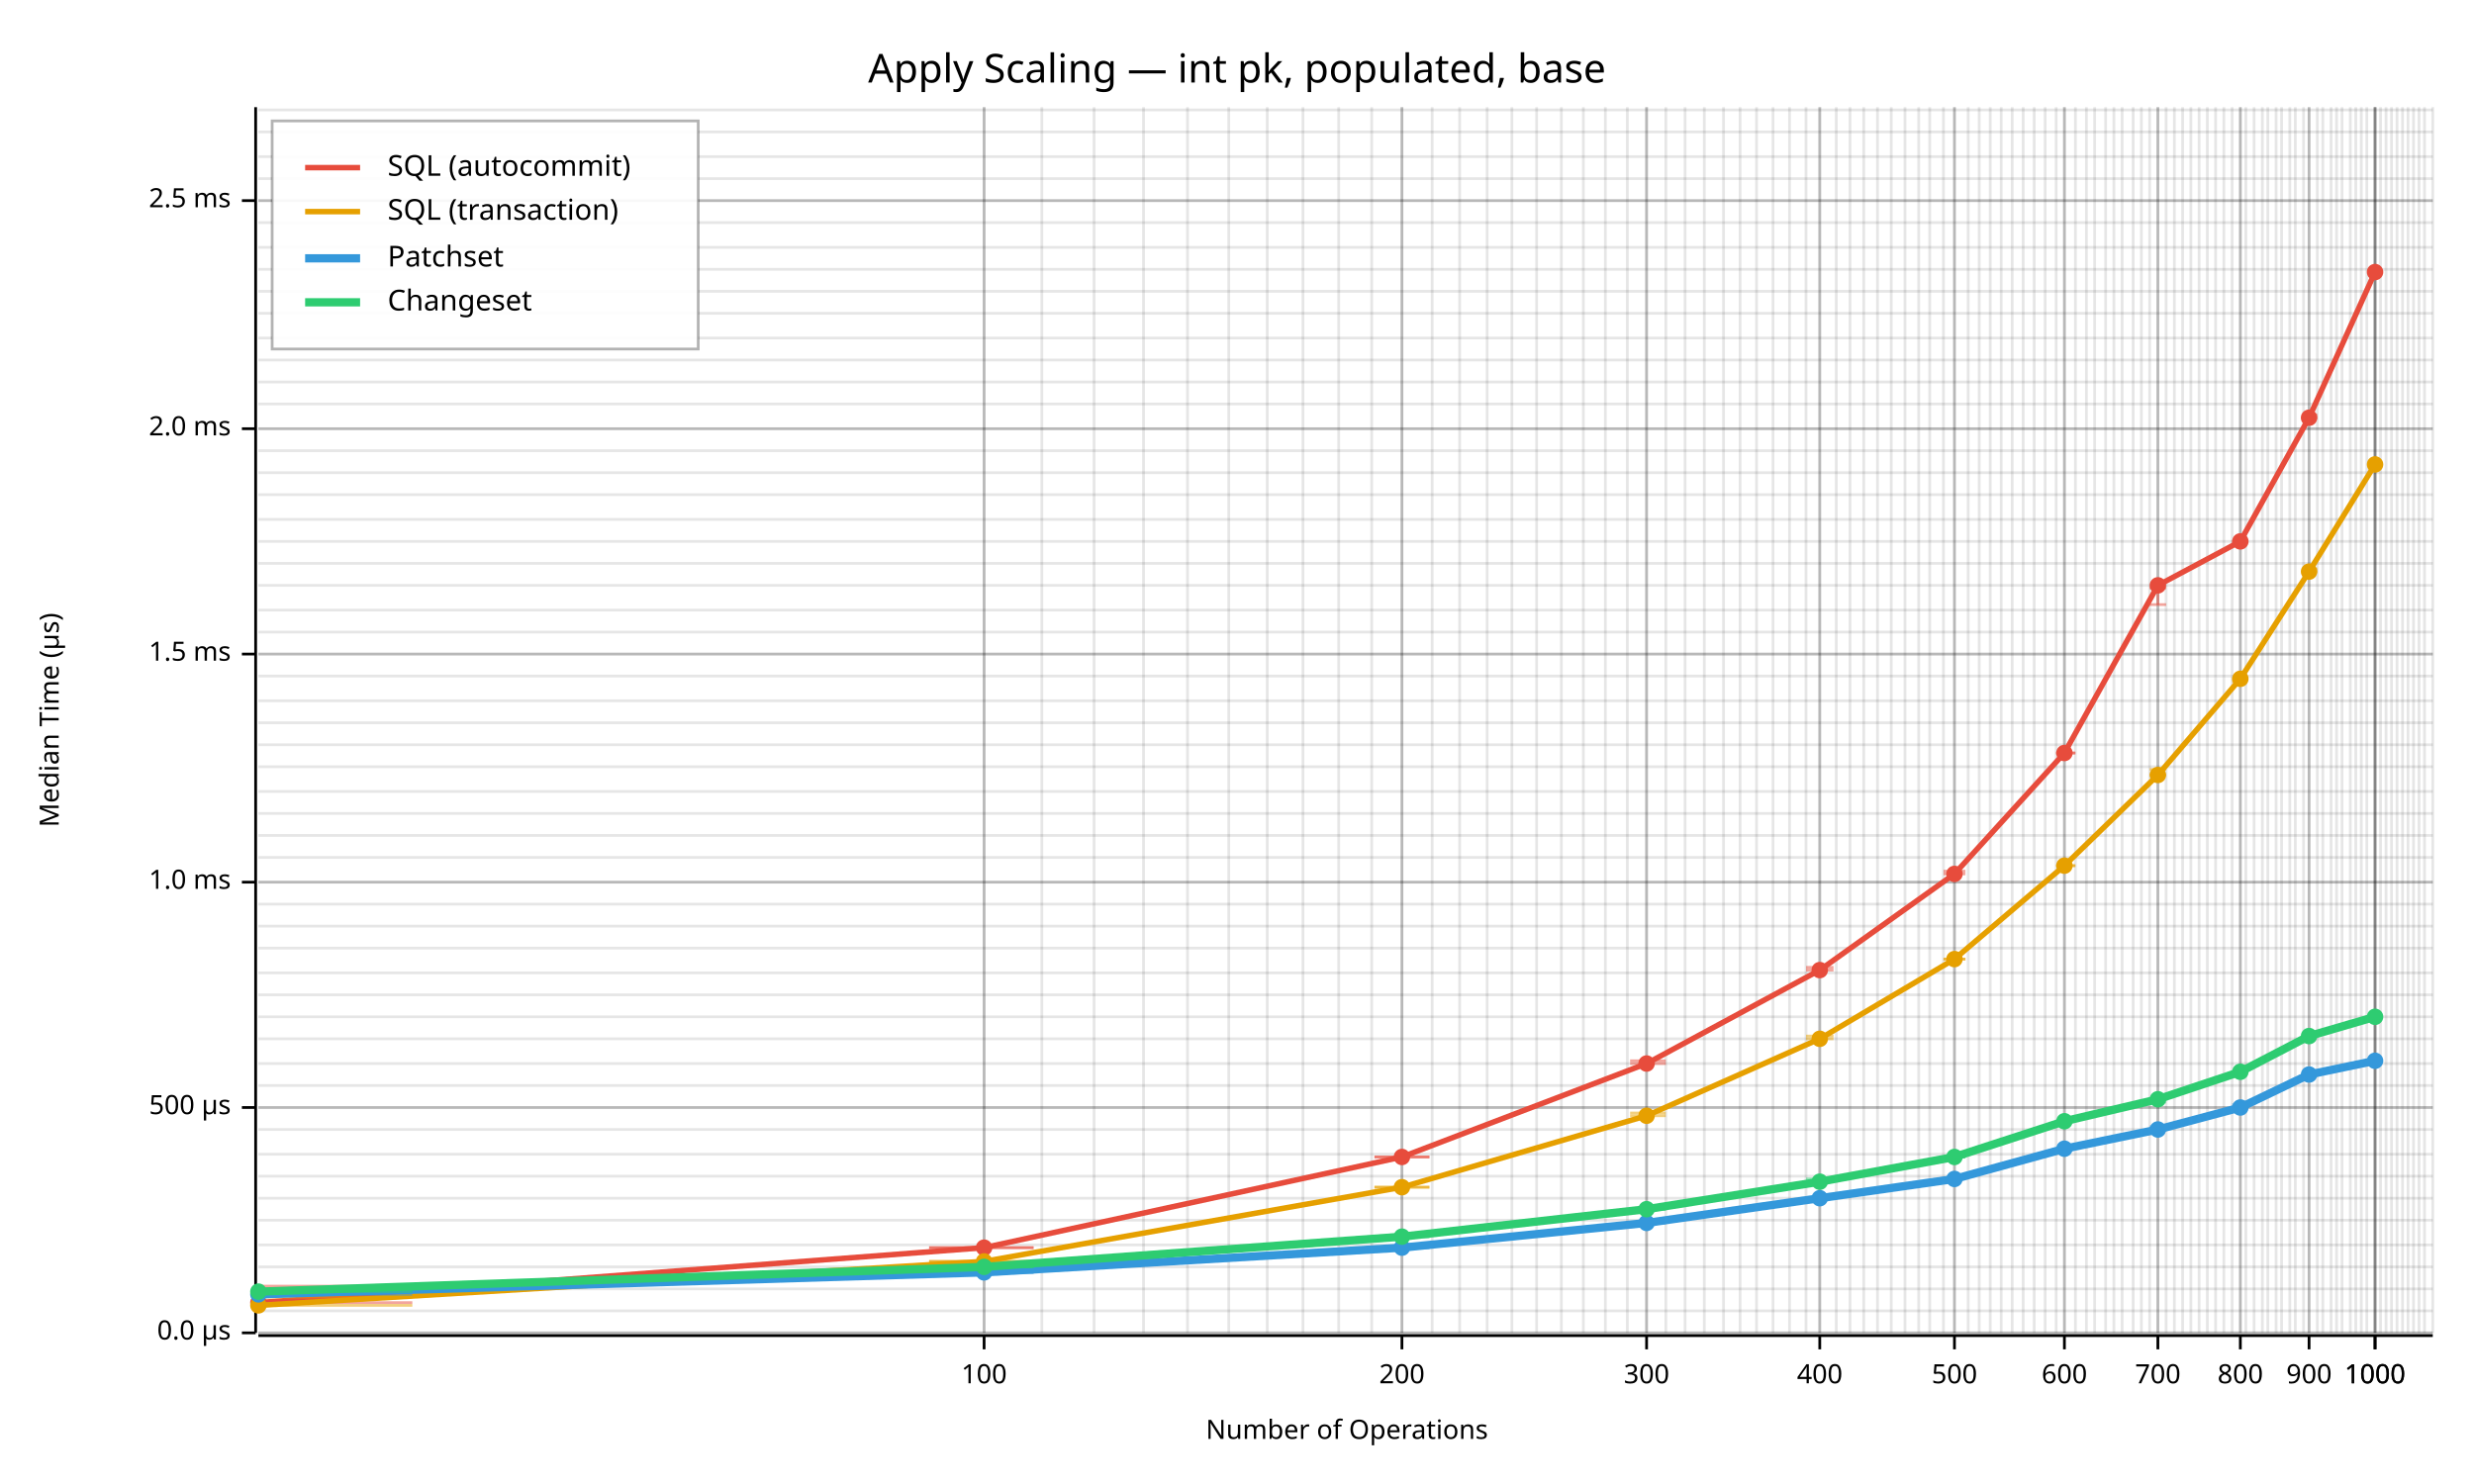
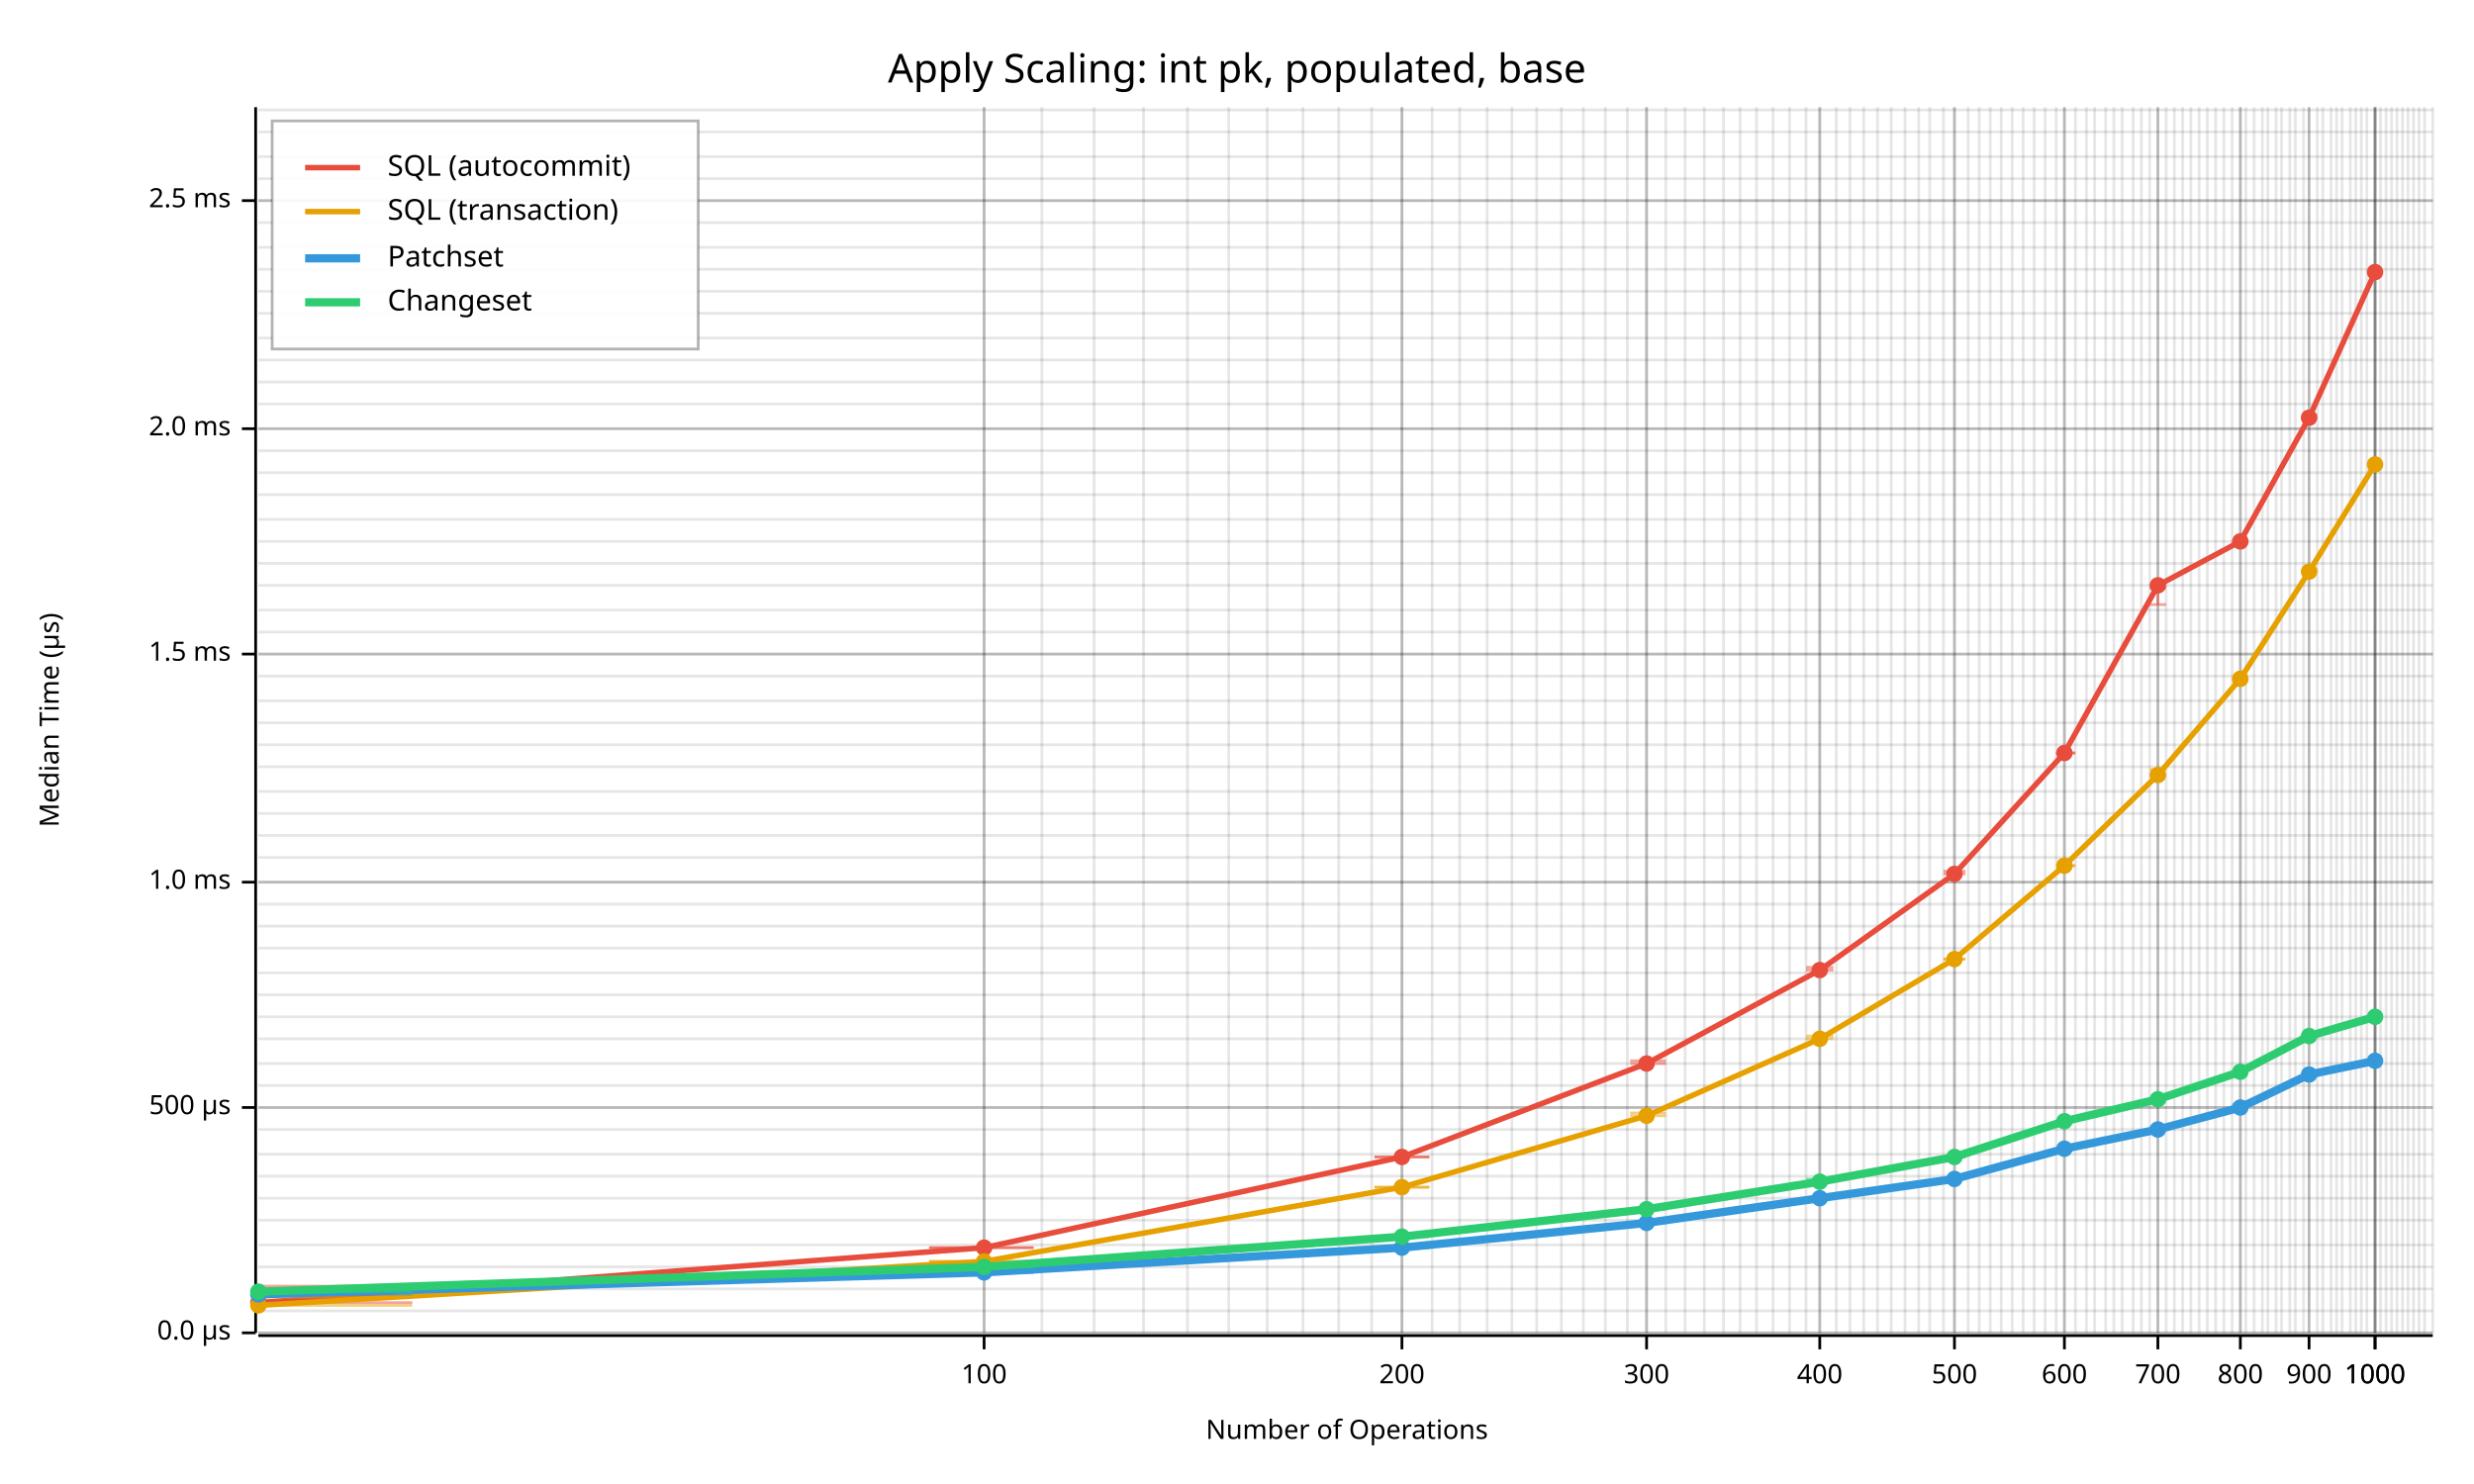
<svg xmlns="http://www.w3.org/2000/svg" width="900" height="540" viewBox="0 0 900 540">
  <rect x="0" y="0" width="900" height="540" opacity="1" fill="#FFFFFF" stroke="none" />
  <text x="450" y="19" dy="0.76em" text-anchor="middle" font-family="sans-serif" font-size="14.516" opacity="1" fill="#000000">
- Apply Scaling — int pk, populated, base
+ Apply Scaling: int pk, populated, base
</text>
  <line opacity="0.1" stroke="#000000" stroke-width="1" x1="358" y1="485" x2="358" y2="39" />
  <line opacity="0.1" stroke="#000000" stroke-width="1" x1="379" y1="485" x2="379" y2="39" />
  <line opacity="0.1" stroke="#000000" stroke-width="1" x1="398" y1="485" x2="398" y2="39" />
  <line opacity="0.1" stroke="#000000" stroke-width="1" x1="416" y1="485" x2="416" y2="39" />
  <line opacity="0.1" stroke="#000000" stroke-width="1" x1="432" y1="485" x2="432" y2="39" />
  <line opacity="0.1" stroke="#000000" stroke-width="1" x1="447" y1="485" x2="447" y2="39" />
  <line opacity="0.1" stroke="#000000" stroke-width="1" x1="461" y1="485" x2="461" y2="39" />
  <line opacity="0.1" stroke="#000000" stroke-width="1" x1="474" y1="485" x2="474" y2="39" />
  <line opacity="0.1" stroke="#000000" stroke-width="1" x1="487" y1="485" x2="487" y2="39" />
  <line opacity="0.1" stroke="#000000" stroke-width="1" x1="499" y1="485" x2="499" y2="39" />
  <line opacity="0.1" stroke="#000000" stroke-width="1" x1="510" y1="485" x2="510" y2="39" />
  <line opacity="0.1" stroke="#000000" stroke-width="1" x1="521" y1="485" x2="521" y2="39" />
  <line opacity="0.1" stroke="#000000" stroke-width="1" x1="531" y1="485" x2="531" y2="39" />
  <line opacity="0.1" stroke="#000000" stroke-width="1" x1="541" y1="485" x2="541" y2="39" />
  <line opacity="0.1" stroke="#000000" stroke-width="1" x1="550" y1="485" x2="550" y2="39" />
  <line opacity="0.1" stroke="#000000" stroke-width="1" x1="559" y1="485" x2="559" y2="39" />
  <line opacity="0.1" stroke="#000000" stroke-width="1" x1="568" y1="485" x2="568" y2="39" />
  <line opacity="0.1" stroke="#000000" stroke-width="1" x1="576" y1="485" x2="576" y2="39" />
  <line opacity="0.1" stroke="#000000" stroke-width="1" x1="584" y1="485" x2="584" y2="39" />
  <line opacity="0.1" stroke="#000000" stroke-width="1" x1="592" y1="485" x2="592" y2="39" />
  <line opacity="0.1" stroke="#000000" stroke-width="1" x1="599" y1="485" x2="599" y2="39" />
  <line opacity="0.1" stroke="#000000" stroke-width="1" x1="606" y1="485" x2="606" y2="39" />
  <line opacity="0.1" stroke="#000000" stroke-width="1" x1="613" y1="485" x2="613" y2="39" />
  <line opacity="0.1" stroke="#000000" stroke-width="1" x1="620" y1="485" x2="620" y2="39" />
  <line opacity="0.1" stroke="#000000" stroke-width="1" x1="627" y1="485" x2="627" y2="39" />
  <line opacity="0.1" stroke="#000000" stroke-width="1" x1="633" y1="485" x2="633" y2="39" />
  <line opacity="0.1" stroke="#000000" stroke-width="1" x1="639" y1="485" x2="639" y2="39" />
  <line opacity="0.1" stroke="#000000" stroke-width="1" x1="645" y1="485" x2="645" y2="39" />
  <line opacity="0.1" stroke="#000000" stroke-width="1" x1="651" y1="485" x2="651" y2="39" />
  <line opacity="0.1" stroke="#000000" stroke-width="1" x1="657" y1="485" x2="657" y2="39" />
  <line opacity="0.1" stroke="#000000" stroke-width="1" x1="662" y1="485" x2="662" y2="39" />
  <line opacity="0.1" stroke="#000000" stroke-width="1" x1="668" y1="485" x2="668" y2="39" />
  <line opacity="0.1" stroke="#000000" stroke-width="1" x1="673" y1="485" x2="673" y2="39" />
  <line opacity="0.1" stroke="#000000" stroke-width="1" x1="678" y1="485" x2="678" y2="39" />
  <line opacity="0.1" stroke="#000000" stroke-width="1" x1="683" y1="485" x2="683" y2="39" />
  <line opacity="0.1" stroke="#000000" stroke-width="1" x1="688" y1="485" x2="688" y2="39" />
  <line opacity="0.1" stroke="#000000" stroke-width="1" x1="693" y1="485" x2="693" y2="39" />
  <line opacity="0.1" stroke="#000000" stroke-width="1" x1="698" y1="485" x2="698" y2="39" />
  <line opacity="0.1" stroke="#000000" stroke-width="1" x1="702" y1="485" x2="702" y2="39" />
  <line opacity="0.1" stroke="#000000" stroke-width="1" x1="707" y1="485" x2="707" y2="39" />
  <line opacity="0.1" stroke="#000000" stroke-width="1" x1="711" y1="485" x2="711" y2="39" />
  <line opacity="0.1" stroke="#000000" stroke-width="1" x1="716" y1="485" x2="716" y2="39" />
  <line opacity="0.1" stroke="#000000" stroke-width="1" x1="720" y1="485" x2="720" y2="39" />
  <line opacity="0.1" stroke="#000000" stroke-width="1" x1="724" y1="485" x2="724" y2="39" />
  <line opacity="0.1" stroke="#000000" stroke-width="1" x1="728" y1="485" x2="728" y2="39" />
  <line opacity="0.1" stroke="#000000" stroke-width="1" x1="732" y1="485" x2="732" y2="39" />
  <line opacity="0.1" stroke="#000000" stroke-width="1" x1="736" y1="485" x2="736" y2="39" />
  <line opacity="0.1" stroke="#000000" stroke-width="1" x1="740" y1="485" x2="740" y2="39" />
  <line opacity="0.1" stroke="#000000" stroke-width="1" x1="744" y1="485" x2="744" y2="39" />
  <line opacity="0.1" stroke="#000000" stroke-width="1" x1="748" y1="485" x2="748" y2="39" />
  <line opacity="0.1" stroke="#000000" stroke-width="1" x1="751" y1="485" x2="751" y2="39" />
  <line opacity="0.1" stroke="#000000" stroke-width="1" x1="755" y1="485" x2="755" y2="39" />
  <line opacity="0.1" stroke="#000000" stroke-width="1" x1="759" y1="485" x2="759" y2="39" />
  <line opacity="0.1" stroke="#000000" stroke-width="1" x1="762" y1="485" x2="762" y2="39" />
  <line opacity="0.1" stroke="#000000" stroke-width="1" x1="766" y1="485" x2="766" y2="39" />
  <line opacity="0.1" stroke="#000000" stroke-width="1" x1="769" y1="485" x2="769" y2="39" />
  <line opacity="0.1" stroke="#000000" stroke-width="1" x1="772" y1="485" x2="772" y2="39" />
  <line opacity="0.1" stroke="#000000" stroke-width="1" x1="776" y1="485" x2="776" y2="39" />
  <line opacity="0.1" stroke="#000000" stroke-width="1" x1="779" y1="485" x2="779" y2="39" />
  <line opacity="0.1" stroke="#000000" stroke-width="1" x1="782" y1="485" x2="782" y2="39" />
  <line opacity="0.1" stroke="#000000" stroke-width="1" x1="785" y1="485" x2="785" y2="39" />
  <line opacity="0.1" stroke="#000000" stroke-width="1" x1="788" y1="485" x2="788" y2="39" />
  <line opacity="0.1" stroke="#000000" stroke-width="1" x1="791" y1="485" x2="791" y2="39" />
  <line opacity="0.1" stroke="#000000" stroke-width="1" x1="794" y1="485" x2="794" y2="39" />
  <line opacity="0.1" stroke="#000000" stroke-width="1" x1="797" y1="485" x2="797" y2="39" />
  <line opacity="0.1" stroke="#000000" stroke-width="1" x1="800" y1="485" x2="800" y2="39" />
  <line opacity="0.1" stroke="#000000" stroke-width="1" x1="803" y1="485" x2="803" y2="39" />
  <line opacity="0.1" stroke="#000000" stroke-width="1" x1="806" y1="485" x2="806" y2="39" />
  <line opacity="0.1" stroke="#000000" stroke-width="1" x1="809" y1="485" x2="809" y2="39" />
  <line opacity="0.1" stroke="#000000" stroke-width="1" x1="812" y1="485" x2="812" y2="39" />
  <line opacity="0.1" stroke="#000000" stroke-width="1" x1="815" y1="485" x2="815" y2="39" />
  <line opacity="0.1" stroke="#000000" stroke-width="1" x1="817" y1="485" x2="817" y2="39" />
  <line opacity="0.1" stroke="#000000" stroke-width="1" x1="820" y1="485" x2="820" y2="39" />
  <line opacity="0.1" stroke="#000000" stroke-width="1" x1="823" y1="485" x2="823" y2="39" />
  <line opacity="0.1" stroke="#000000" stroke-width="1" x1="825" y1="485" x2="825" y2="39" />
  <line opacity="0.1" stroke="#000000" stroke-width="1" x1="828" y1="485" x2="828" y2="39" />
  <line opacity="0.1" stroke="#000000" stroke-width="1" x1="830" y1="485" x2="830" y2="39" />
  <line opacity="0.1" stroke="#000000" stroke-width="1" x1="833" y1="485" x2="833" y2="39" />
  <line opacity="0.1" stroke="#000000" stroke-width="1" x1="835" y1="485" x2="835" y2="39" />
  <line opacity="0.1" stroke="#000000" stroke-width="1" x1="838" y1="485" x2="838" y2="39" />
  <line opacity="0.1" stroke="#000000" stroke-width="1" x1="840" y1="485" x2="840" y2="39" />
  <line opacity="0.1" stroke="#000000" stroke-width="1" x1="843" y1="485" x2="843" y2="39" />
  <line opacity="0.1" stroke="#000000" stroke-width="1" x1="845" y1="485" x2="845" y2="39" />
  <line opacity="0.1" stroke="#000000" stroke-width="1" x1="848" y1="485" x2="848" y2="39" />
  <line opacity="0.1" stroke="#000000" stroke-width="1" x1="850" y1="485" x2="850" y2="39" />
  <line opacity="0.1" stroke="#000000" stroke-width="1" x1="852" y1="485" x2="852" y2="39" />
  <line opacity="0.1" stroke="#000000" stroke-width="1" x1="855" y1="485" x2="855" y2="39" />
  <line opacity="0.1" stroke="#000000" stroke-width="1" x1="857" y1="485" x2="857" y2="39" />
  <line opacity="0.1" stroke="#000000" stroke-width="1" x1="859" y1="485" x2="859" y2="39" />
  <line opacity="0.1" stroke="#000000" stroke-width="1" x1="861" y1="485" x2="861" y2="39" />
  <line opacity="0.1" stroke="#000000" stroke-width="1" x1="864" y1="485" x2="864" y2="39" />
  <line opacity="0.1" stroke="#000000" stroke-width="1" x1="866" y1="485" x2="866" y2="39" />
  <line opacity="0.1" stroke="#000000" stroke-width="1" x1="868" y1="485" x2="868" y2="39" />
  <line opacity="0.1" stroke="#000000" stroke-width="1" x1="870" y1="485" x2="870" y2="39" />
  <line opacity="0.1" stroke="#000000" stroke-width="1" x1="872" y1="485" x2="872" y2="39" />
  <line opacity="0.1" stroke="#000000" stroke-width="1" x1="874" y1="485" x2="874" y2="39" />
  <line opacity="0.1" stroke="#000000" stroke-width="1" x1="876" y1="485" x2="876" y2="39" />
  <line opacity="0.1" stroke="#000000" stroke-width="1" x1="878" y1="485" x2="878" y2="39" />
  <line opacity="0.1" stroke="#000000" stroke-width="1" x1="880" y1="485" x2="880" y2="39" />
  <line opacity="0.1" stroke="#000000" stroke-width="1" x1="882" y1="485" x2="882" y2="39" />
  <line opacity="0.1" stroke="#000000" stroke-width="1" x1="864" y1="485" x2="864" y2="39" />
  <line opacity="0.1" stroke="#000000" stroke-width="1" x1="885" y1="485" x2="885" y2="39" />
  <line opacity="0.1" stroke="#000000" stroke-width="1" x1="94" y1="485" x2="885" y2="485" />
  <line opacity="0.1" stroke="#000000" stroke-width="1" x1="94" y1="477" x2="885" y2="477" />
  <line opacity="0.1" stroke="#000000" stroke-width="1" x1="94" y1="469" x2="885" y2="469" />
  <line opacity="0.1" stroke="#000000" stroke-width="1" x1="94" y1="461" x2="885" y2="461" />
  <line opacity="0.1" stroke="#000000" stroke-width="1" x1="94" y1="453" x2="885" y2="453" />
  <line opacity="0.1" stroke="#000000" stroke-width="1" x1="94" y1="444" x2="885" y2="444" />
  <line opacity="0.1" stroke="#000000" stroke-width="1" x1="94" y1="436" x2="885" y2="436" />
  <line opacity="0.1" stroke="#000000" stroke-width="1" x1="94" y1="428" x2="885" y2="428" />
  <line opacity="0.1" stroke="#000000" stroke-width="1" x1="94" y1="420" x2="885" y2="420" />
  <line opacity="0.1" stroke="#000000" stroke-width="1" x1="94" y1="411" x2="885" y2="411" />
  <line opacity="0.1" stroke="#000000" stroke-width="1" x1="94" y1="403" x2="885" y2="403" />
  <line opacity="0.1" stroke="#000000" stroke-width="1" x1="94" y1="395" x2="885" y2="395" />
  <line opacity="0.1" stroke="#000000" stroke-width="1" x1="94" y1="387" x2="885" y2="387" />
  <line opacity="0.1" stroke="#000000" stroke-width="1" x1="94" y1="378" x2="885" y2="378" />
  <line opacity="0.1" stroke="#000000" stroke-width="1" x1="94" y1="370" x2="885" y2="370" />
  <line opacity="0.1" stroke="#000000" stroke-width="1" x1="94" y1="362" x2="885" y2="362" />
  <line opacity="0.1" stroke="#000000" stroke-width="1" x1="94" y1="354" x2="885" y2="354" />
  <line opacity="0.1" stroke="#000000" stroke-width="1" x1="94" y1="345" x2="885" y2="345" />
  <line opacity="0.1" stroke="#000000" stroke-width="1" x1="94" y1="337" x2="885" y2="337" />
  <line opacity="0.1" stroke="#000000" stroke-width="1" x1="94" y1="329" x2="885" y2="329" />
  <line opacity="0.1" stroke="#000000" stroke-width="1" x1="94" y1="321" x2="885" y2="321" />
  <line opacity="0.1" stroke="#000000" stroke-width="1" x1="94" y1="312" x2="885" y2="312" />
  <line opacity="0.1" stroke="#000000" stroke-width="1" x1="94" y1="304" x2="885" y2="304" />
  <line opacity="0.1" stroke="#000000" stroke-width="1" x1="94" y1="296" x2="885" y2="296" />
  <line opacity="0.1" stroke="#000000" stroke-width="1" x1="94" y1="288" x2="885" y2="288" />
  <line opacity="0.1" stroke="#000000" stroke-width="1" x1="94" y1="279" x2="885" y2="279" />
  <line opacity="0.1" stroke="#000000" stroke-width="1" x1="94" y1="271" x2="885" y2="271" />
  <line opacity="0.1" stroke="#000000" stroke-width="1" x1="94" y1="263" x2="885" y2="263" />
  <line opacity="0.1" stroke="#000000" stroke-width="1" x1="94" y1="255" x2="885" y2="255" />
  <line opacity="0.1" stroke="#000000" stroke-width="1" x1="94" y1="246" x2="885" y2="246" />
  <line opacity="0.1" stroke="#000000" stroke-width="1" x1="94" y1="238" x2="885" y2="238" />
  <line opacity="0.1" stroke="#000000" stroke-width="1" x1="94" y1="230" x2="885" y2="230" />
  <line opacity="0.1" stroke="#000000" stroke-width="1" x1="94" y1="222" x2="885" y2="222" />
  <line opacity="0.1" stroke="#000000" stroke-width="1" x1="94" y1="213" x2="885" y2="213" />
  <line opacity="0.1" stroke="#000000" stroke-width="1" x1="94" y1="205" x2="885" y2="205" />
  <line opacity="0.1" stroke="#000000" stroke-width="1" x1="94" y1="197" x2="885" y2="197" />
  <line opacity="0.1" stroke="#000000" stroke-width="1" x1="94" y1="189" x2="885" y2="189" />
  <line opacity="0.1" stroke="#000000" stroke-width="1" x1="94" y1="180" x2="885" y2="180" />
  <line opacity="0.1" stroke="#000000" stroke-width="1" x1="94" y1="172" x2="885" y2="172" />
  <line opacity="0.1" stroke="#000000" stroke-width="1" x1="94" y1="164" x2="885" y2="164" />
  <line opacity="0.1" stroke="#000000" stroke-width="1" x1="94" y1="156" x2="885" y2="156" />
  <line opacity="0.1" stroke="#000000" stroke-width="1" x1="94" y1="147" x2="885" y2="147" />
  <line opacity="0.1" stroke="#000000" stroke-width="1" x1="94" y1="139" x2="885" y2="139" />
  <line opacity="0.1" stroke="#000000" stroke-width="1" x1="94" y1="131" x2="885" y2="131" />
  <line opacity="0.1" stroke="#000000" stroke-width="1" x1="94" y1="123" x2="885" y2="123" />
  <line opacity="0.1" stroke="#000000" stroke-width="1" x1="94" y1="114" x2="885" y2="114" />
  <line opacity="0.1" stroke="#000000" stroke-width="1" x1="94" y1="106" x2="885" y2="106" />
  <line opacity="0.1" stroke="#000000" stroke-width="1" x1="94" y1="98" x2="885" y2="98" />
  <line opacity="0.1" stroke="#000000" stroke-width="1" x1="94" y1="90" x2="885" y2="90" />
  <line opacity="0.1" stroke="#000000" stroke-width="1" x1="94" y1="81" x2="885" y2="81" />
  <line opacity="0.1" stroke="#000000" stroke-width="1" x1="94" y1="73" x2="885" y2="73" />
  <line opacity="0.1" stroke="#000000" stroke-width="1" x1="94" y1="65" x2="885" y2="65" />
  <line opacity="0.1" stroke="#000000" stroke-width="1" x1="94" y1="57" x2="885" y2="57" />
  <line opacity="0.1" stroke="#000000" stroke-width="1" x1="94" y1="48" x2="885" y2="48" />
  <line opacity="0.1" stroke="#000000" stroke-width="1" x1="94" y1="40" x2="885" y2="40" />
  <text x="14" y="262" dy="0.76em" text-anchor="middle" font-family="sans-serif" font-size="9.677" opacity="1" fill="#000000" transform="rotate(270, 14, 262)">
Median Time (µs)
</text>
  <text x="490" y="526" dy="-0.5ex" text-anchor="middle" font-family="sans-serif" font-size="9.677" opacity="1" fill="#000000">
Number of Operations
</text>
  <line opacity="0.2" stroke="#000000" stroke-width="1" x1="358" y1="485" x2="358" y2="39" />
  <line opacity="0.2" stroke="#000000" stroke-width="1" x1="510" y1="485" x2="510" y2="39" />
  <line opacity="0.2" stroke="#000000" stroke-width="1" x1="599" y1="485" x2="599" y2="39" />
  <line opacity="0.2" stroke="#000000" stroke-width="1" x1="662" y1="485" x2="662" y2="39" />
  <line opacity="0.2" stroke="#000000" stroke-width="1" x1="711" y1="485" x2="711" y2="39" />
  <line opacity="0.2" stroke="#000000" stroke-width="1" x1="751" y1="485" x2="751" y2="39" />
  <line opacity="0.2" stroke="#000000" stroke-width="1" x1="785" y1="485" x2="785" y2="39" />
  <line opacity="0.2" stroke="#000000" stroke-width="1" x1="815" y1="485" x2="815" y2="39" />
  <line opacity="0.2" stroke="#000000" stroke-width="1" x1="840" y1="485" x2="840" y2="39" />
  <line opacity="0.2" stroke="#000000" stroke-width="1" x1="864" y1="485" x2="864" y2="39" />
  <line opacity="0.2" stroke="#000000" stroke-width="1" x1="864" y1="485" x2="864" y2="39" />
  <line opacity="0.2" stroke="#000000" stroke-width="1" x1="94" y1="485" x2="885" y2="485" />
  <line opacity="0.2" stroke="#000000" stroke-width="1" x1="94" y1="403" x2="885" y2="403" />
  <line opacity="0.2" stroke="#000000" stroke-width="1" x1="94" y1="321" x2="885" y2="321" />
  <line opacity="0.2" stroke="#000000" stroke-width="1" x1="94" y1="238" x2="885" y2="238" />
  <line opacity="0.2" stroke="#000000" stroke-width="1" x1="94" y1="156" x2="885" y2="156" />
  <line opacity="0.2" stroke="#000000" stroke-width="1" x1="94" y1="73" x2="885" y2="73" />
  <polyline fill="none" opacity="1" stroke="#000000" stroke-width="1" points="93,39 93,485 " />
  <text x="84" y="485" dy="0.5ex" text-anchor="end" font-family="sans-serif" font-size="9.677" opacity="1" fill="#000000">
0.0 µs
</text>
  <polyline fill="none" opacity="1" stroke="#000000" stroke-width="1" points="88,485 93,485 " />
  <text x="84" y="403" dy="0.5ex" text-anchor="end" font-family="sans-serif" font-size="9.677" opacity="1" fill="#000000">
500 µs
</text>
  <polyline fill="none" opacity="1" stroke="#000000" stroke-width="1" points="88,403 93,403 " />
  <text x="84" y="321" dy="0.5ex" text-anchor="end" font-family="sans-serif" font-size="9.677" opacity="1" fill="#000000">
1.0 ms
</text>
  <polyline fill="none" opacity="1" stroke="#000000" stroke-width="1" points="88,321 93,321 " />
  <text x="84" y="238" dy="0.5ex" text-anchor="end" font-family="sans-serif" font-size="9.677" opacity="1" fill="#000000">
1.5 ms
</text>
  <polyline fill="none" opacity="1" stroke="#000000" stroke-width="1" points="88,238 93,238 " />
  <text x="84" y="156" dy="0.5ex" text-anchor="end" font-family="sans-serif" font-size="9.677" opacity="1" fill="#000000">
2.0 ms
</text>
  <polyline fill="none" opacity="1" stroke="#000000" stroke-width="1" points="88,156 93,156 " />
  <text x="84" y="73" dy="0.5ex" text-anchor="end" font-family="sans-serif" font-size="9.677" opacity="1" fill="#000000">
2.5 ms
</text>
  <polyline fill="none" opacity="1" stroke="#000000" stroke-width="1" points="88,73 93,73 " />
  <polyline fill="none" opacity="1" stroke="#000000" stroke-width="1" points="94,486 885,486 " />
  <text x="358" y="496" dy="0.76em" text-anchor="middle" font-family="sans-serif" font-size="9.677" opacity="1" fill="#000000">
100
</text>
  <polyline fill="none" opacity="1" stroke="#000000" stroke-width="1" points="358,486 358,491 " />
  <text x="510" y="496" dy="0.76em" text-anchor="middle" font-family="sans-serif" font-size="9.677" opacity="1" fill="#000000">
200
</text>
  <polyline fill="none" opacity="1" stroke="#000000" stroke-width="1" points="510,486 510,491 " />
  <text x="599" y="496" dy="0.76em" text-anchor="middle" font-family="sans-serif" font-size="9.677" opacity="1" fill="#000000">
300
</text>
  <polyline fill="none" opacity="1" stroke="#000000" stroke-width="1" points="599,486 599,491 " />
  <text x="662" y="496" dy="0.76em" text-anchor="middle" font-family="sans-serif" font-size="9.677" opacity="1" fill="#000000">
400
</text>
  <polyline fill="none" opacity="1" stroke="#000000" stroke-width="1" points="662,486 662,491 " />
  <text x="711" y="496" dy="0.76em" text-anchor="middle" font-family="sans-serif" font-size="9.677" opacity="1" fill="#000000">
500
</text>
  <polyline fill="none" opacity="1" stroke="#000000" stroke-width="1" points="711,486 711,491 " />
  <text x="751" y="496" dy="0.76em" text-anchor="middle" font-family="sans-serif" font-size="9.677" opacity="1" fill="#000000">
600
</text>
  <polyline fill="none" opacity="1" stroke="#000000" stroke-width="1" points="751,486 751,491 " />
  <text x="785" y="496" dy="0.76em" text-anchor="middle" font-family="sans-serif" font-size="9.677" opacity="1" fill="#000000">
700
</text>
  <polyline fill="none" opacity="1" stroke="#000000" stroke-width="1" points="785,486 785,491 " />
  <text x="815" y="496" dy="0.76em" text-anchor="middle" font-family="sans-serif" font-size="9.677" opacity="1" fill="#000000">
800
</text>
  <polyline fill="none" opacity="1" stroke="#000000" stroke-width="1" points="815,486 815,491 " />
  <text x="840" y="496" dy="0.76em" text-anchor="middle" font-family="sans-serif" font-size="9.677" opacity="1" fill="#000000">
900
</text>
  <polyline fill="none" opacity="1" stroke="#000000" stroke-width="1" points="840,486 840,491 " />
  <text x="864" y="496" dy="0.76em" text-anchor="middle" font-family="sans-serif" font-size="9.677" opacity="1" fill="#000000">
1000
</text>
  <polyline fill="none" opacity="1" stroke="#000000" stroke-width="1" points="864,486 864,491 " />
  <text x="864" y="496" dy="0.76em" text-anchor="middle" font-family="sans-serif" font-size="9.677" opacity="1" fill="#000000">
1000
</text>
  <polyline fill="none" opacity="1" stroke="#000000" stroke-width="1" points="864,486 864,491 " />
  <polyline fill="none" opacity="0.5" stroke="#E74C3C" stroke-width="1" points="94,474 94,468 " />
  <polyline fill="none" opacity="0.5" stroke="#E74C3C" stroke-width="1" points="94,474 150,474 " />
  <polyline fill="none" opacity="0.5" stroke="#E74C3C" stroke-width="1" points="94,468 150,468 " />
  <polyline fill="none" opacity="0.5" stroke="#E74C3C" stroke-width="1" points="358,454 358,454 " />
  <polyline fill="none" opacity="0.5" stroke="#E74C3C" stroke-width="1" points="338,454 376,454 " />
  <polyline fill="none" opacity="0.5" stroke="#E74C3C" stroke-width="1" points="338,454 376,454 " />
  <polyline fill="none" opacity="0.5" stroke="#E74C3C" stroke-width="1" points="510,421 510,421 " />
  <polyline fill="none" opacity="0.5" stroke="#E74C3C" stroke-width="1" points="500,421 520,421 " />
  <polyline fill="none" opacity="0.5" stroke="#E74C3C" stroke-width="1" points="500,421 520,421 " />
  <polyline fill="none" opacity="0.5" stroke="#E74C3C" stroke-width="1" points="599,387 599,386 " />
  <polyline fill="none" opacity="0.5" stroke="#E74C3C" stroke-width="1" points="593,387 606,387 " />
  <polyline fill="none" opacity="0.5" stroke="#E74C3C" stroke-width="1" points="593,386 606,386 " />
  <polyline fill="none" opacity="0.5" stroke="#E74C3C" stroke-width="1" points="662,353 662,352 " />
  <polyline fill="none" opacity="0.5" stroke="#E74C3C" stroke-width="1" points="657,353 667,353 " />
  <polyline fill="none" opacity="0.5" stroke="#E74C3C" stroke-width="1" points="657,352 667,352 " />
  <polyline fill="none" opacity="0.5" stroke="#E74C3C" stroke-width="1" points="711,318 711,317 " />
  <polyline fill="none" opacity="0.5" stroke="#E74C3C" stroke-width="1" points="707,318 715,318 " />
  <polyline fill="none" opacity="0.5" stroke="#E74C3C" stroke-width="1" points="707,317 715,317 " />
  <polyline fill="none" opacity="0.5" stroke="#E74C3C" stroke-width="1" points="751,274 751,274 " />
  <polyline fill="none" opacity="0.5" stroke="#E74C3C" stroke-width="1" points="748,274 755,274 " />
  <polyline fill="none" opacity="0.5" stroke="#E74C3C" stroke-width="1" points="748,274 755,274 " />
  <polyline fill="none" opacity="0.5" stroke="#E74C3C" stroke-width="1" points="785,220 785,214 " />
  <polyline fill="none" opacity="0.5" stroke="#E74C3C" stroke-width="1" points="782,220 788,220 " />
  <polyline fill="none" opacity="0.5" stroke="#E74C3C" stroke-width="1" points="782,214 788,214 " />
  <polyline fill="none" opacity="0.5" stroke="#E74C3C" stroke-width="1" points="815,198 815,197 " />
  <polyline fill="none" opacity="0.5" stroke="#E74C3C" stroke-width="1" points="812,198 817,198 " />
  <polyline fill="none" opacity="0.5" stroke="#E74C3C" stroke-width="1" points="812,197 817,197 " />
  <polyline fill="none" opacity="0.5" stroke="#E74C3C" stroke-width="1" points="840,152 840,151 " />
  <polyline fill="none" opacity="0.5" stroke="#E74C3C" stroke-width="1" points="838,152 843,152 " />
  <polyline fill="none" opacity="0.5" stroke="#E74C3C" stroke-width="1" points="838,151 843,151 " />
  <polyline fill="none" opacity="0.5" stroke="#E74C3C" stroke-width="1" points="864,99 864,98 " />
  <polyline fill="none" opacity="0.5" stroke="#E74C3C" stroke-width="1" points="862,99 865,99 " />
  <polyline fill="none" opacity="0.5" stroke="#E74C3C" stroke-width="1" points="862,98 865,98 " />
  <polyline fill="none" opacity="1" stroke="#E74C3C" stroke-width="2" points="94,474 358,454 510,421 599,387 662,353 711,318 751,274 785,213 815,197 840,152 864,99 " />
  <circle cx="94" cy="474" r="3" opacity="1" fill="#E74C3C" stroke="none" stroke-width="1" />
  <circle cx="358" cy="454" r="3" opacity="1" fill="#E74C3C" stroke="none" stroke-width="1" />
  <circle cx="510" cy="421" r="3" opacity="1" fill="#E74C3C" stroke="none" stroke-width="1" />
  <circle cx="599" cy="387" r="3" opacity="1" fill="#E74C3C" stroke="none" stroke-width="1" />
  <circle cx="662" cy="353" r="3" opacity="1" fill="#E74C3C" stroke="none" stroke-width="1" />
  <circle cx="711" cy="318" r="3" opacity="1" fill="#E74C3C" stroke="none" stroke-width="1" />
  <circle cx="751" cy="274" r="3" opacity="1" fill="#E74C3C" stroke="none" stroke-width="1" />
  <circle cx="785" cy="213" r="3" opacity="1" fill="#E74C3C" stroke="none" stroke-width="1" />
  <circle cx="815" cy="197" r="3" opacity="1" fill="#E74C3C" stroke="none" stroke-width="1" />
  <circle cx="840" cy="152" r="3" opacity="1" fill="#E74C3C" stroke="none" stroke-width="1" />
  <circle cx="864" cy="99" r="3" opacity="1" fill="#E74C3C" stroke="none" stroke-width="1" />
  <polyline fill="none" opacity="0.5" stroke="#E6A000" stroke-width="1" points="94,475 94,472 " />
  <polyline fill="none" opacity="0.5" stroke="#E6A000" stroke-width="1" points="94,475 150,475 " />
  <polyline fill="none" opacity="0.5" stroke="#E6A000" stroke-width="1" points="94,472 150,472 " />
  <polyline fill="none" opacity="0.5" stroke="#E6A000" stroke-width="1" points="358,459 358,459 " />
  <polyline fill="none" opacity="0.5" stroke="#E6A000" stroke-width="1" points="338,459 376,459 " />
  <polyline fill="none" opacity="0.5" stroke="#E6A000" stroke-width="1" points="338,459 376,459 " />
  <polyline fill="none" opacity="0.5" stroke="#E6A000" stroke-width="1" points="510,432 510,432 " />
  <polyline fill="none" opacity="0.5" stroke="#E6A000" stroke-width="1" points="500,432 520,432 " />
  <polyline fill="none" opacity="0.5" stroke="#E6A000" stroke-width="1" points="500,432 520,432 " />
  <polyline fill="none" opacity="0.5" stroke="#E6A000" stroke-width="1" points="599,406 599,405 " />
  <polyline fill="none" opacity="0.5" stroke="#E6A000" stroke-width="1" points="593,406 606,406 " />
  <polyline fill="none" opacity="0.5" stroke="#E6A000" stroke-width="1" points="593,405 606,405 " />
  <polyline fill="none" opacity="0.5" stroke="#E6A000" stroke-width="1" points="662,378 662,377 " />
  <polyline fill="none" opacity="0.5" stroke="#E6A000" stroke-width="1" points="657,378 667,378 " />
  <polyline fill="none" opacity="0.5" stroke="#E6A000" stroke-width="1" points="657,377 667,377 " />
  <polyline fill="none" opacity="0.5" stroke="#E6A000" stroke-width="1" points="711,349 711,349 " />
  <polyline fill="none" opacity="0.5" stroke="#E6A000" stroke-width="1" points="707,349 715,349 " />
  <polyline fill="none" opacity="0.5" stroke="#E6A000" stroke-width="1" points="707,349 715,349 " />
  <polyline fill="none" opacity="0.5" stroke="#E6A000" stroke-width="1" points="751,315 751,315 " />
  <polyline fill="none" opacity="0.5" stroke="#E6A000" stroke-width="1" points="748,315 755,315 " />
  <polyline fill="none" opacity="0.5" stroke="#E6A000" stroke-width="1" points="748,315 755,315 " />
  <polyline fill="none" opacity="0.5" stroke="#E6A000" stroke-width="1" points="785,282 785,280 " />
  <polyline fill="none" opacity="0.5" stroke="#E6A000" stroke-width="1" points="782,282 788,282 " />
  <polyline fill="none" opacity="0.5" stroke="#E6A000" stroke-width="1" points="782,280 788,280 " />
  <polyline fill="none" opacity="0.5" stroke="#E6A000" stroke-width="1" points="815,248 815,247 " />
  <polyline fill="none" opacity="0.5" stroke="#E6A000" stroke-width="1" points="812,248 817,248 " />
  <polyline fill="none" opacity="0.5" stroke="#E6A000" stroke-width="1" points="812,247 817,247 " />
  <polyline fill="none" opacity="0.5" stroke="#E6A000" stroke-width="1" points="840,208 840,207 " />
  <polyline fill="none" opacity="0.5" stroke="#E6A000" stroke-width="1" points="838,208 843,208 " />
  <polyline fill="none" opacity="0.5" stroke="#E6A000" stroke-width="1" points="838,207 843,207 " />
  <polyline fill="none" opacity="0.5" stroke="#E6A000" stroke-width="1" points="864,169 864,168 " />
  <polyline fill="none" opacity="0.5" stroke="#E6A000" stroke-width="1" points="862,169 865,169 " />
  <polyline fill="none" opacity="0.5" stroke="#E6A000" stroke-width="1" points="862,168 865,168 " />
  <polyline fill="none" opacity="1" stroke="#E6A000" stroke-width="2" points="94,475 358,459 510,432 599,406 662,378 711,349 751,315 785,282 815,247 840,208 864,169 " />
  <circle cx="94" cy="475" r="3" opacity="1" fill="#E6A000" stroke="none" stroke-width="1" />
  <circle cx="358" cy="459" r="3" opacity="1" fill="#E6A000" stroke="none" stroke-width="1" />
  <circle cx="510" cy="432" r="3" opacity="1" fill="#E6A000" stroke="none" stroke-width="1" />
  <circle cx="599" cy="406" r="3" opacity="1" fill="#E6A000" stroke="none" stroke-width="1" />
  <circle cx="662" cy="378" r="3" opacity="1" fill="#E6A000" stroke="none" stroke-width="1" />
  <circle cx="711" cy="349" r="3" opacity="1" fill="#E6A000" stroke="none" stroke-width="1" />
  <circle cx="751" cy="315" r="3" opacity="1" fill="#E6A000" stroke="none" stroke-width="1" />
  <circle cx="785" cy="282" r="3" opacity="1" fill="#E6A000" stroke="none" stroke-width="1" />
  <circle cx="815" cy="247" r="3" opacity="1" fill="#E6A000" stroke="none" stroke-width="1" />
  <circle cx="840" cy="208" r="3" opacity="1" fill="#E6A000" stroke="none" stroke-width="1" />
  <circle cx="864" cy="169" r="3" opacity="1" fill="#E6A000" stroke="none" stroke-width="1" />
  <polyline fill="none" opacity="0.5" stroke="#3498DB" stroke-width="1" points="94,471 94,470 " />
  <polyline fill="none" opacity="0.5" stroke="#3498DB" stroke-width="1" points="94,471 150,471 " />
  <polyline fill="none" opacity="0.5" stroke="#3498DB" stroke-width="1" points="94,470 150,470 " />
  <polyline fill="none" opacity="0.5" stroke="#3498DB" stroke-width="1" points="358,463 358,463 " />
  <polyline fill="none" opacity="0.5" stroke="#3498DB" stroke-width="1" points="338,463 376,463 " />
  <polyline fill="none" opacity="0.5" stroke="#3498DB" stroke-width="1" points="338,463 376,463 " />
  <polyline fill="none" opacity="0.5" stroke="#3498DB" stroke-width="1" points="510,454 510,454 " />
  <polyline fill="none" opacity="0.5" stroke="#3498DB" stroke-width="1" points="500,454 520,454 " />
  <polyline fill="none" opacity="0.5" stroke="#3498DB" stroke-width="1" points="500,454 520,454 " />
  <polyline fill="none" opacity="0.5" stroke="#3498DB" stroke-width="1" points="599,445 599,445 " />
  <polyline fill="none" opacity="0.5" stroke="#3498DB" stroke-width="1" points="593,445 606,445 " />
  <polyline fill="none" opacity="0.5" stroke="#3498DB" stroke-width="1" points="593,445 606,445 " />
  <polyline fill="none" opacity="0.5" stroke="#3498DB" stroke-width="1" points="662,436 662,436 " />
  <polyline fill="none" opacity="0.5" stroke="#3498DB" stroke-width="1" points="657,436 667,436 " />
  <polyline fill="none" opacity="0.5" stroke="#3498DB" stroke-width="1" points="657,436 667,436 " />
  <polyline fill="none" opacity="0.5" stroke="#3498DB" stroke-width="1" points="711,429 711,429 " />
  <polyline fill="none" opacity="0.5" stroke="#3498DB" stroke-width="1" points="707,429 715,429 " />
  <polyline fill="none" opacity="0.5" stroke="#3498DB" stroke-width="1" points="707,429 715,429 " />
  <polyline fill="none" opacity="0.5" stroke="#3498DB" stroke-width="1" points="751,418 751,418 " />
  <polyline fill="none" opacity="0.5" stroke="#3498DB" stroke-width="1" points="748,418 755,418 " />
  <polyline fill="none" opacity="0.5" stroke="#3498DB" stroke-width="1" points="748,418 755,418 " />
  <polyline fill="none" opacity="0.5" stroke="#3498DB" stroke-width="1" points="785,411 785,410 " />
  <polyline fill="none" opacity="0.5" stroke="#3498DB" stroke-width="1" points="782,411 788,411 " />
  <polyline fill="none" opacity="0.5" stroke="#3498DB" stroke-width="1" points="782,410 788,410 " />
  <polyline fill="none" opacity="0.5" stroke="#3498DB" stroke-width="1" points="815,403 815,402 " />
  <polyline fill="none" opacity="0.5" stroke="#3498DB" stroke-width="1" points="812,403 817,403 " />
  <polyline fill="none" opacity="0.5" stroke="#3498DB" stroke-width="1" points="812,402 817,402 " />
  <polyline fill="none" opacity="0.5" stroke="#3498DB" stroke-width="1" points="840,391 840,391 " />
  <polyline fill="none" opacity="0.5" stroke="#3498DB" stroke-width="1" points="838,391 843,391 " />
  <polyline fill="none" opacity="0.5" stroke="#3498DB" stroke-width="1" points="838,391 843,391 " />
  <polyline fill="none" opacity="0.5" stroke="#3498DB" stroke-width="1" points="864,386 864,385 " />
  <polyline fill="none" opacity="0.5" stroke="#3498DB" stroke-width="1" points="862,386 865,386 " />
  <polyline fill="none" opacity="0.5" stroke="#3498DB" stroke-width="1" points="862,385 865,385 " />
  <polyline fill="none" opacity="1" stroke="#3498DB" stroke-width="3" points="94,471 358,463 510,454 599,445 662,436 711,429 751,418 785,411 815,403 840,391 864,386 " />
  <circle cx="94" cy="471" r="3" opacity="1" fill="#3498DB" stroke="none" stroke-width="1" />
  <circle cx="358" cy="463" r="3" opacity="1" fill="#3498DB" stroke="none" stroke-width="1" />
  <circle cx="510" cy="454" r="3" opacity="1" fill="#3498DB" stroke="none" stroke-width="1" />
  <circle cx="599" cy="445" r="3" opacity="1" fill="#3498DB" stroke="none" stroke-width="1" />
  <circle cx="662" cy="436" r="3" opacity="1" fill="#3498DB" stroke="none" stroke-width="1" />
  <circle cx="711" cy="429" r="3" opacity="1" fill="#3498DB" stroke="none" stroke-width="1" />
  <circle cx="751" cy="418" r="3" opacity="1" fill="#3498DB" stroke="none" stroke-width="1" />
  <circle cx="785" cy="411" r="3" opacity="1" fill="#3498DB" stroke="none" stroke-width="1" />
  <circle cx="815" cy="403" r="3" opacity="1" fill="#3498DB" stroke="none" stroke-width="1" />
  <circle cx="840" cy="391" r="3" opacity="1" fill="#3498DB" stroke="none" stroke-width="1" />
  <circle cx="864" cy="386" r="3" opacity="1" fill="#3498DB" stroke="none" stroke-width="1" />
  <polyline fill="none" opacity="0.5" stroke="#2ECC71" stroke-width="1" points="94,470 94,469 " />
  <polyline fill="none" opacity="0.5" stroke="#2ECC71" stroke-width="1" points="94,470 150,470 " />
  <polyline fill="none" opacity="0.5" stroke="#2ECC71" stroke-width="1" points="94,469 150,469 " />
  <polyline fill="none" opacity="0.5" stroke="#2ECC71" stroke-width="1" points="358,461 358,461 " />
  <polyline fill="none" opacity="0.5" stroke="#2ECC71" stroke-width="1" points="338,461 376,461 " />
  <polyline fill="none" opacity="0.5" stroke="#2ECC71" stroke-width="1" points="338,461 376,461 " />
  <polyline fill="none" opacity="0.5" stroke="#2ECC71" stroke-width="1" points="510,450 510,450 " />
  <polyline fill="none" opacity="0.5" stroke="#2ECC71" stroke-width="1" points="500,450 520,450 " />
  <polyline fill="none" opacity="0.5" stroke="#2ECC71" stroke-width="1" points="500,450 520,450 " />
  <polyline fill="none" opacity="0.5" stroke="#2ECC71" stroke-width="1" points="599,440 599,440 " />
  <polyline fill="none" opacity="0.5" stroke="#2ECC71" stroke-width="1" points="593,440 606,440 " />
  <polyline fill="none" opacity="0.5" stroke="#2ECC71" stroke-width="1" points="593,440 606,440 " />
  <polyline fill="none" opacity="0.5" stroke="#2ECC71" stroke-width="1" points="662,430 662,429 " />
  <polyline fill="none" opacity="0.5" stroke="#2ECC71" stroke-width="1" points="657,430 667,430 " />
  <polyline fill="none" opacity="0.5" stroke="#2ECC71" stroke-width="1" points="657,429 667,429 " />
  <polyline fill="none" opacity="0.5" stroke="#2ECC71" stroke-width="1" points="711,421 711,421 " />
  <polyline fill="none" opacity="0.5" stroke="#2ECC71" stroke-width="1" points="707,421 715,421 " />
  <polyline fill="none" opacity="0.5" stroke="#2ECC71" stroke-width="1" points="707,421 715,421 " />
  <polyline fill="none" opacity="0.5" stroke="#2ECC71" stroke-width="1" points="751,408 751,408 " />
  <polyline fill="none" opacity="0.5" stroke="#2ECC71" stroke-width="1" points="748,408 755,408 " />
  <polyline fill="none" opacity="0.5" stroke="#2ECC71" stroke-width="1" points="748,408 755,408 " />
  <polyline fill="none" opacity="0.5" stroke="#2ECC71" stroke-width="1" points="785,401 785,400 " />
  <polyline fill="none" opacity="0.5" stroke="#2ECC71" stroke-width="1" points="782,401 788,401 " />
  <polyline fill="none" opacity="0.5" stroke="#2ECC71" stroke-width="1" points="782,400 788,400 " />
  <polyline fill="none" opacity="0.5" stroke="#2ECC71" stroke-width="1" points="815,390 815,390 " />
  <polyline fill="none" opacity="0.5" stroke="#2ECC71" stroke-width="1" points="812,390 817,390 " />
  <polyline fill="none" opacity="0.5" stroke="#2ECC71" stroke-width="1" points="812,390 817,390 " />
  <polyline fill="none" opacity="0.5" stroke="#2ECC71" stroke-width="1" points="840,377 840,376 " />
  <polyline fill="none" opacity="0.5" stroke="#2ECC71" stroke-width="1" points="838,377 843,377 " />
  <polyline fill="none" opacity="0.5" stroke="#2ECC71" stroke-width="1" points="838,376 843,376 " />
  <polyline fill="none" opacity="0.5" stroke="#2ECC71" stroke-width="1" points="864,371 864,370 " />
  <polyline fill="none" opacity="0.5" stroke="#2ECC71" stroke-width="1" points="862,371 865,371 " />
  <polyline fill="none" opacity="0.5" stroke="#2ECC71" stroke-width="1" points="862,370 865,370 " />
  <polyline fill="none" opacity="1" stroke="#2ECC71" stroke-width="3" points="94,470 358,461 510,450 599,440 662,430 711,421 751,408 785,400 815,390 840,377 864,370 " />
  <circle cx="94" cy="470" r="3" opacity="1" fill="#2ECC71" stroke="none" stroke-width="1" />
  <circle cx="358" cy="461" r="3" opacity="1" fill="#2ECC71" stroke="none" stroke-width="1" />
  <circle cx="510" cy="450" r="3" opacity="1" fill="#2ECC71" stroke="none" stroke-width="1" />
  <circle cx="599" cy="440" r="3" opacity="1" fill="#2ECC71" stroke="none" stroke-width="1" />
  <circle cx="662" cy="430" r="3" opacity="1" fill="#2ECC71" stroke="none" stroke-width="1" />
  <circle cx="711" cy="421" r="3" opacity="1" fill="#2ECC71" stroke="none" stroke-width="1" />
  <circle cx="751" cy="408" r="3" opacity="1" fill="#2ECC71" stroke="none" stroke-width="1" />
  <circle cx="785" cy="400" r="3" opacity="1" fill="#2ECC71" stroke="none" stroke-width="1" />
  <circle cx="815" cy="390" r="3" opacity="1" fill="#2ECC71" stroke="none" stroke-width="1" />
  <circle cx="840" cy="377" r="3" opacity="1" fill="#2ECC71" stroke="none" stroke-width="1" />
  <circle cx="864" cy="370" r="3" opacity="1" fill="#2ECC71" stroke="none" stroke-width="1" />
  <rect x="99" y="44" width="155" height="83" opacity="0.9" fill="#FFFFFF" stroke="none" />
  <rect x="99" y="44" width="155" height="83" opacity="0.3" fill="none" stroke="#000000" />
  <text x="141" y="56" dy="0.76em" text-anchor="start" font-family="sans-serif" font-size="10.484" opacity="1" fill="#000000">
SQL (autocommit)
</text>
  <text x="141" y="72" dy="0.76em" text-anchor="start" font-family="sans-serif" font-size="10.484" opacity="1" fill="#000000">
SQL (transaction)
</text>
  <text x="141" y="89" dy="0.76em" text-anchor="start" font-family="sans-serif" font-size="10.484" opacity="1" fill="#000000">
Patchset
</text>
  <text x="141" y="105" dy="0.76em" text-anchor="start" font-family="sans-serif" font-size="10.484" opacity="1" fill="#000000">
Changeset
</text>
  <polyline fill="none" opacity="1" stroke="#E74C3C" stroke-width="2" points="111,61 131,61 " />
  <polyline fill="none" opacity="1" stroke="#E6A000" stroke-width="2" points="111,77 131,77 " />
  <polyline fill="none" opacity="1" stroke="#3498DB" stroke-width="3" points="111,94 131,94 " />
  <polyline fill="none" opacity="1" stroke="#2ECC71" stroke-width="3" points="111,110 131,110 " />
</svg>
